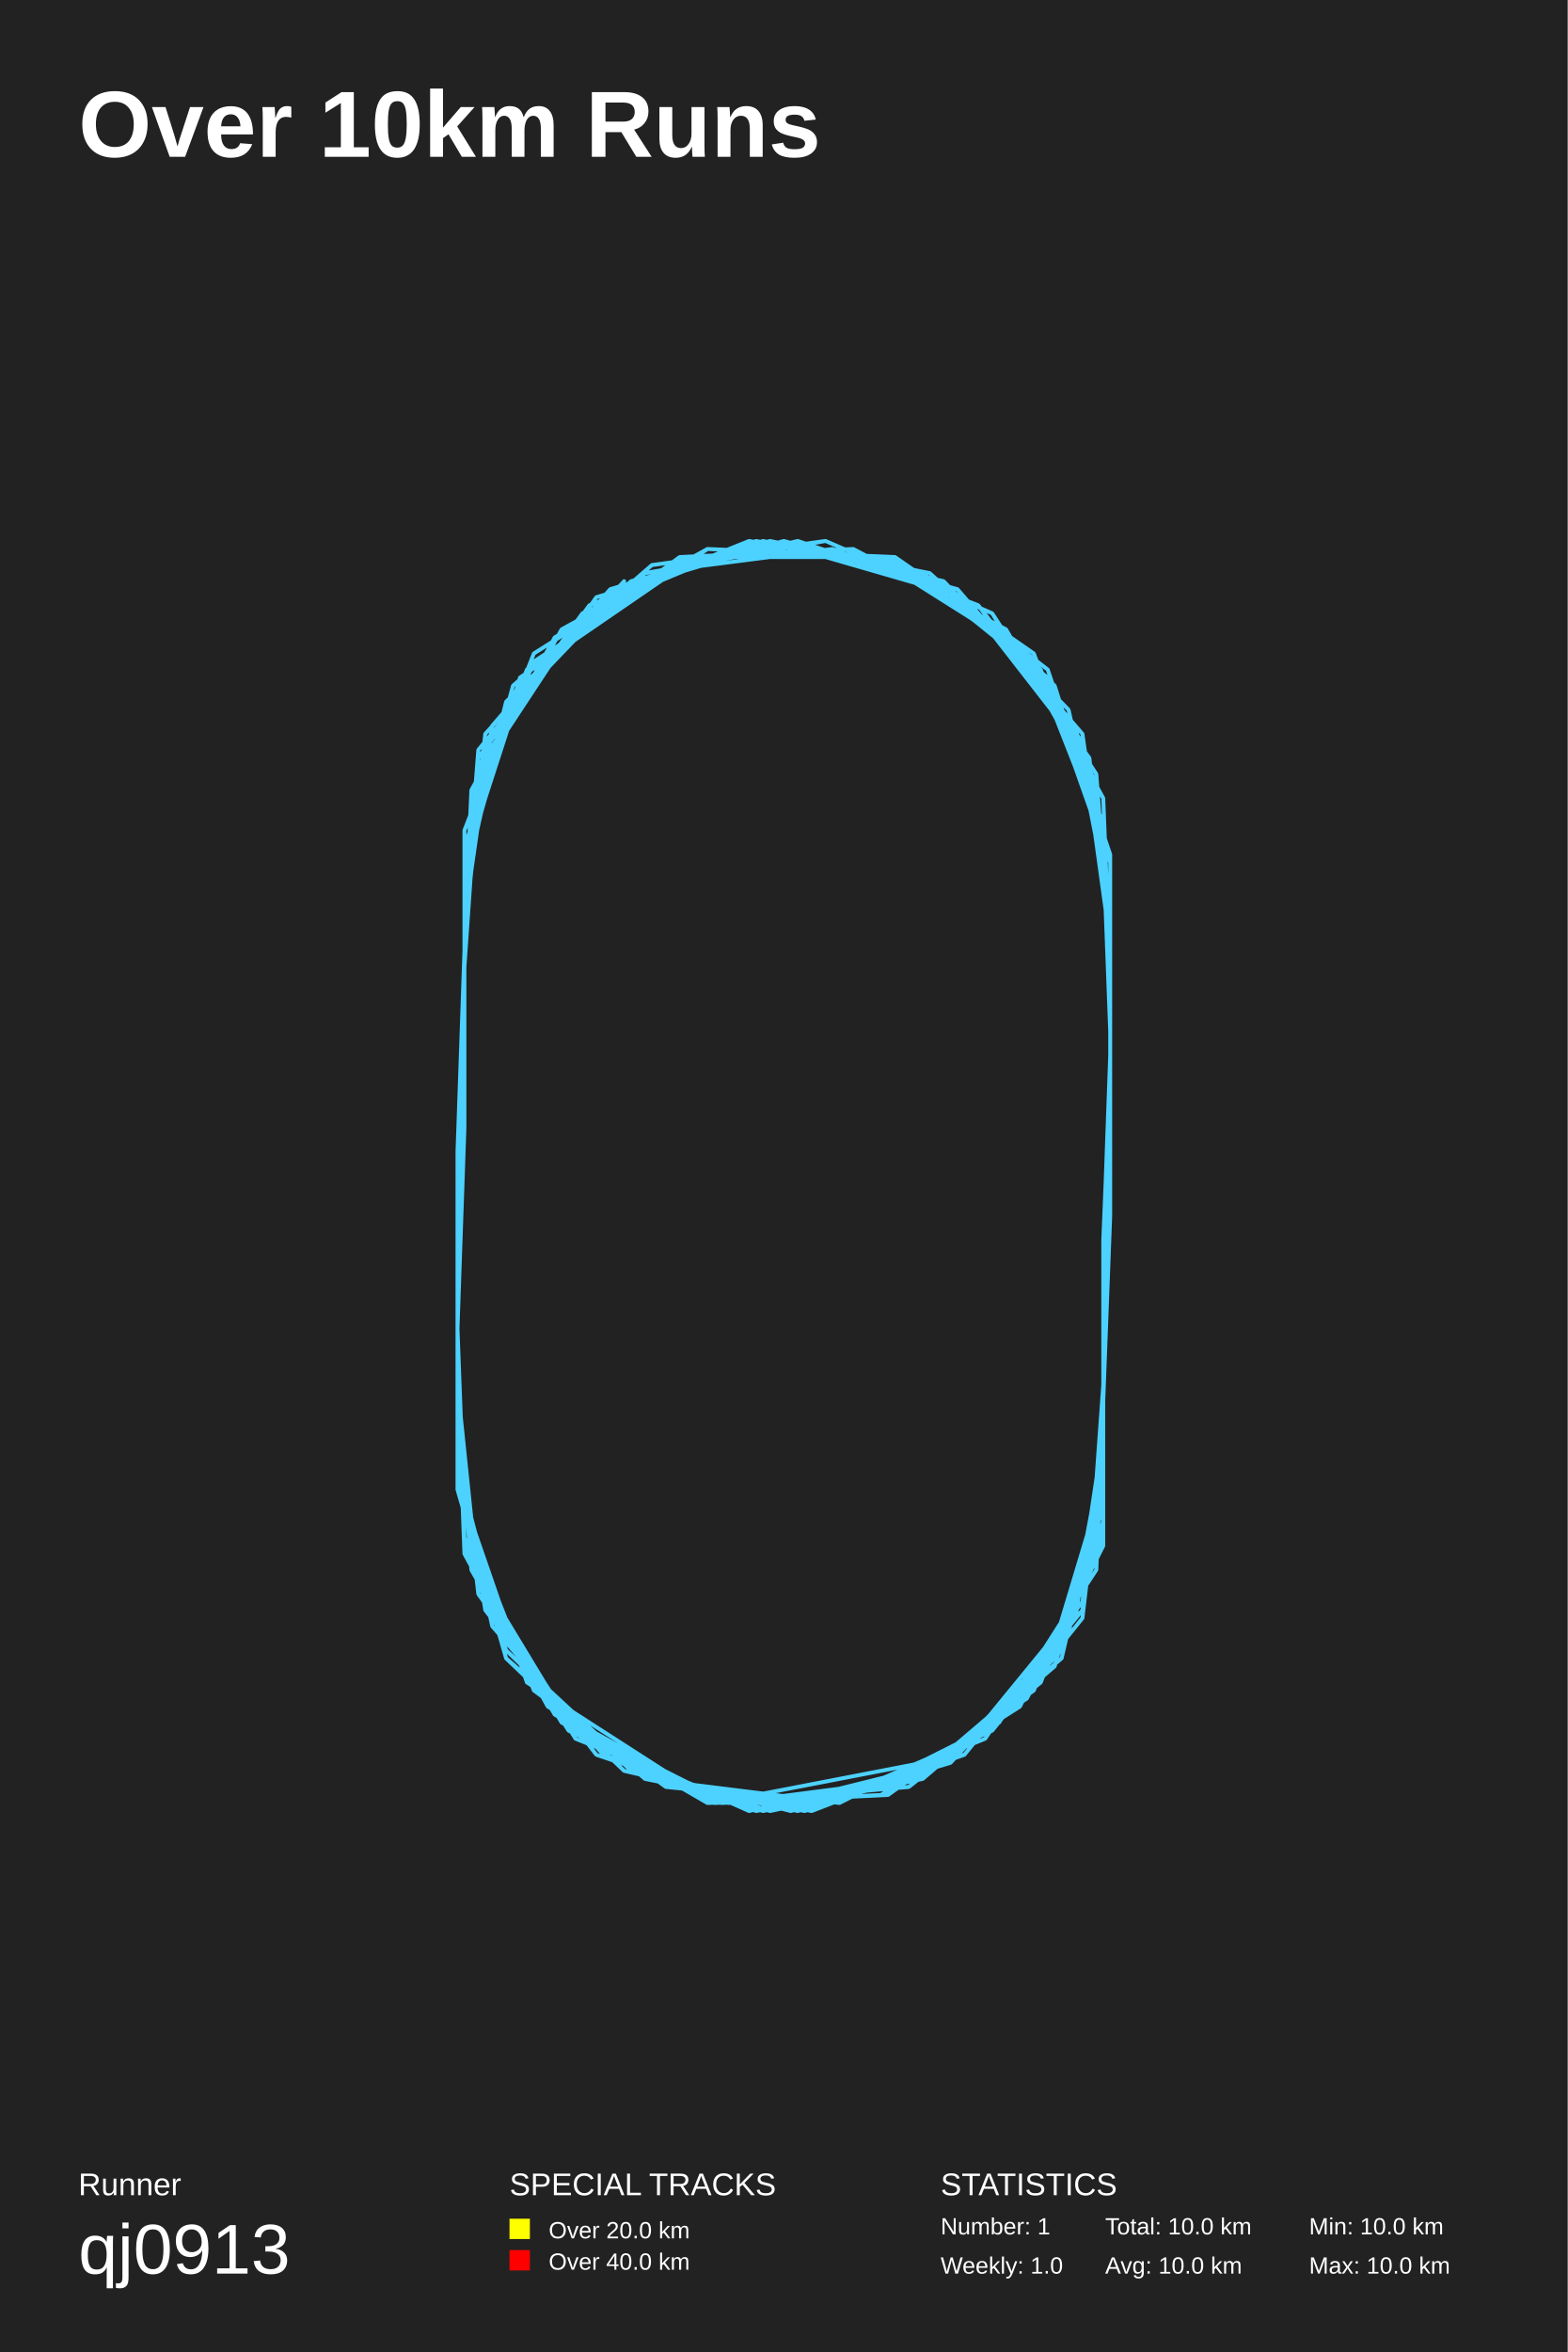
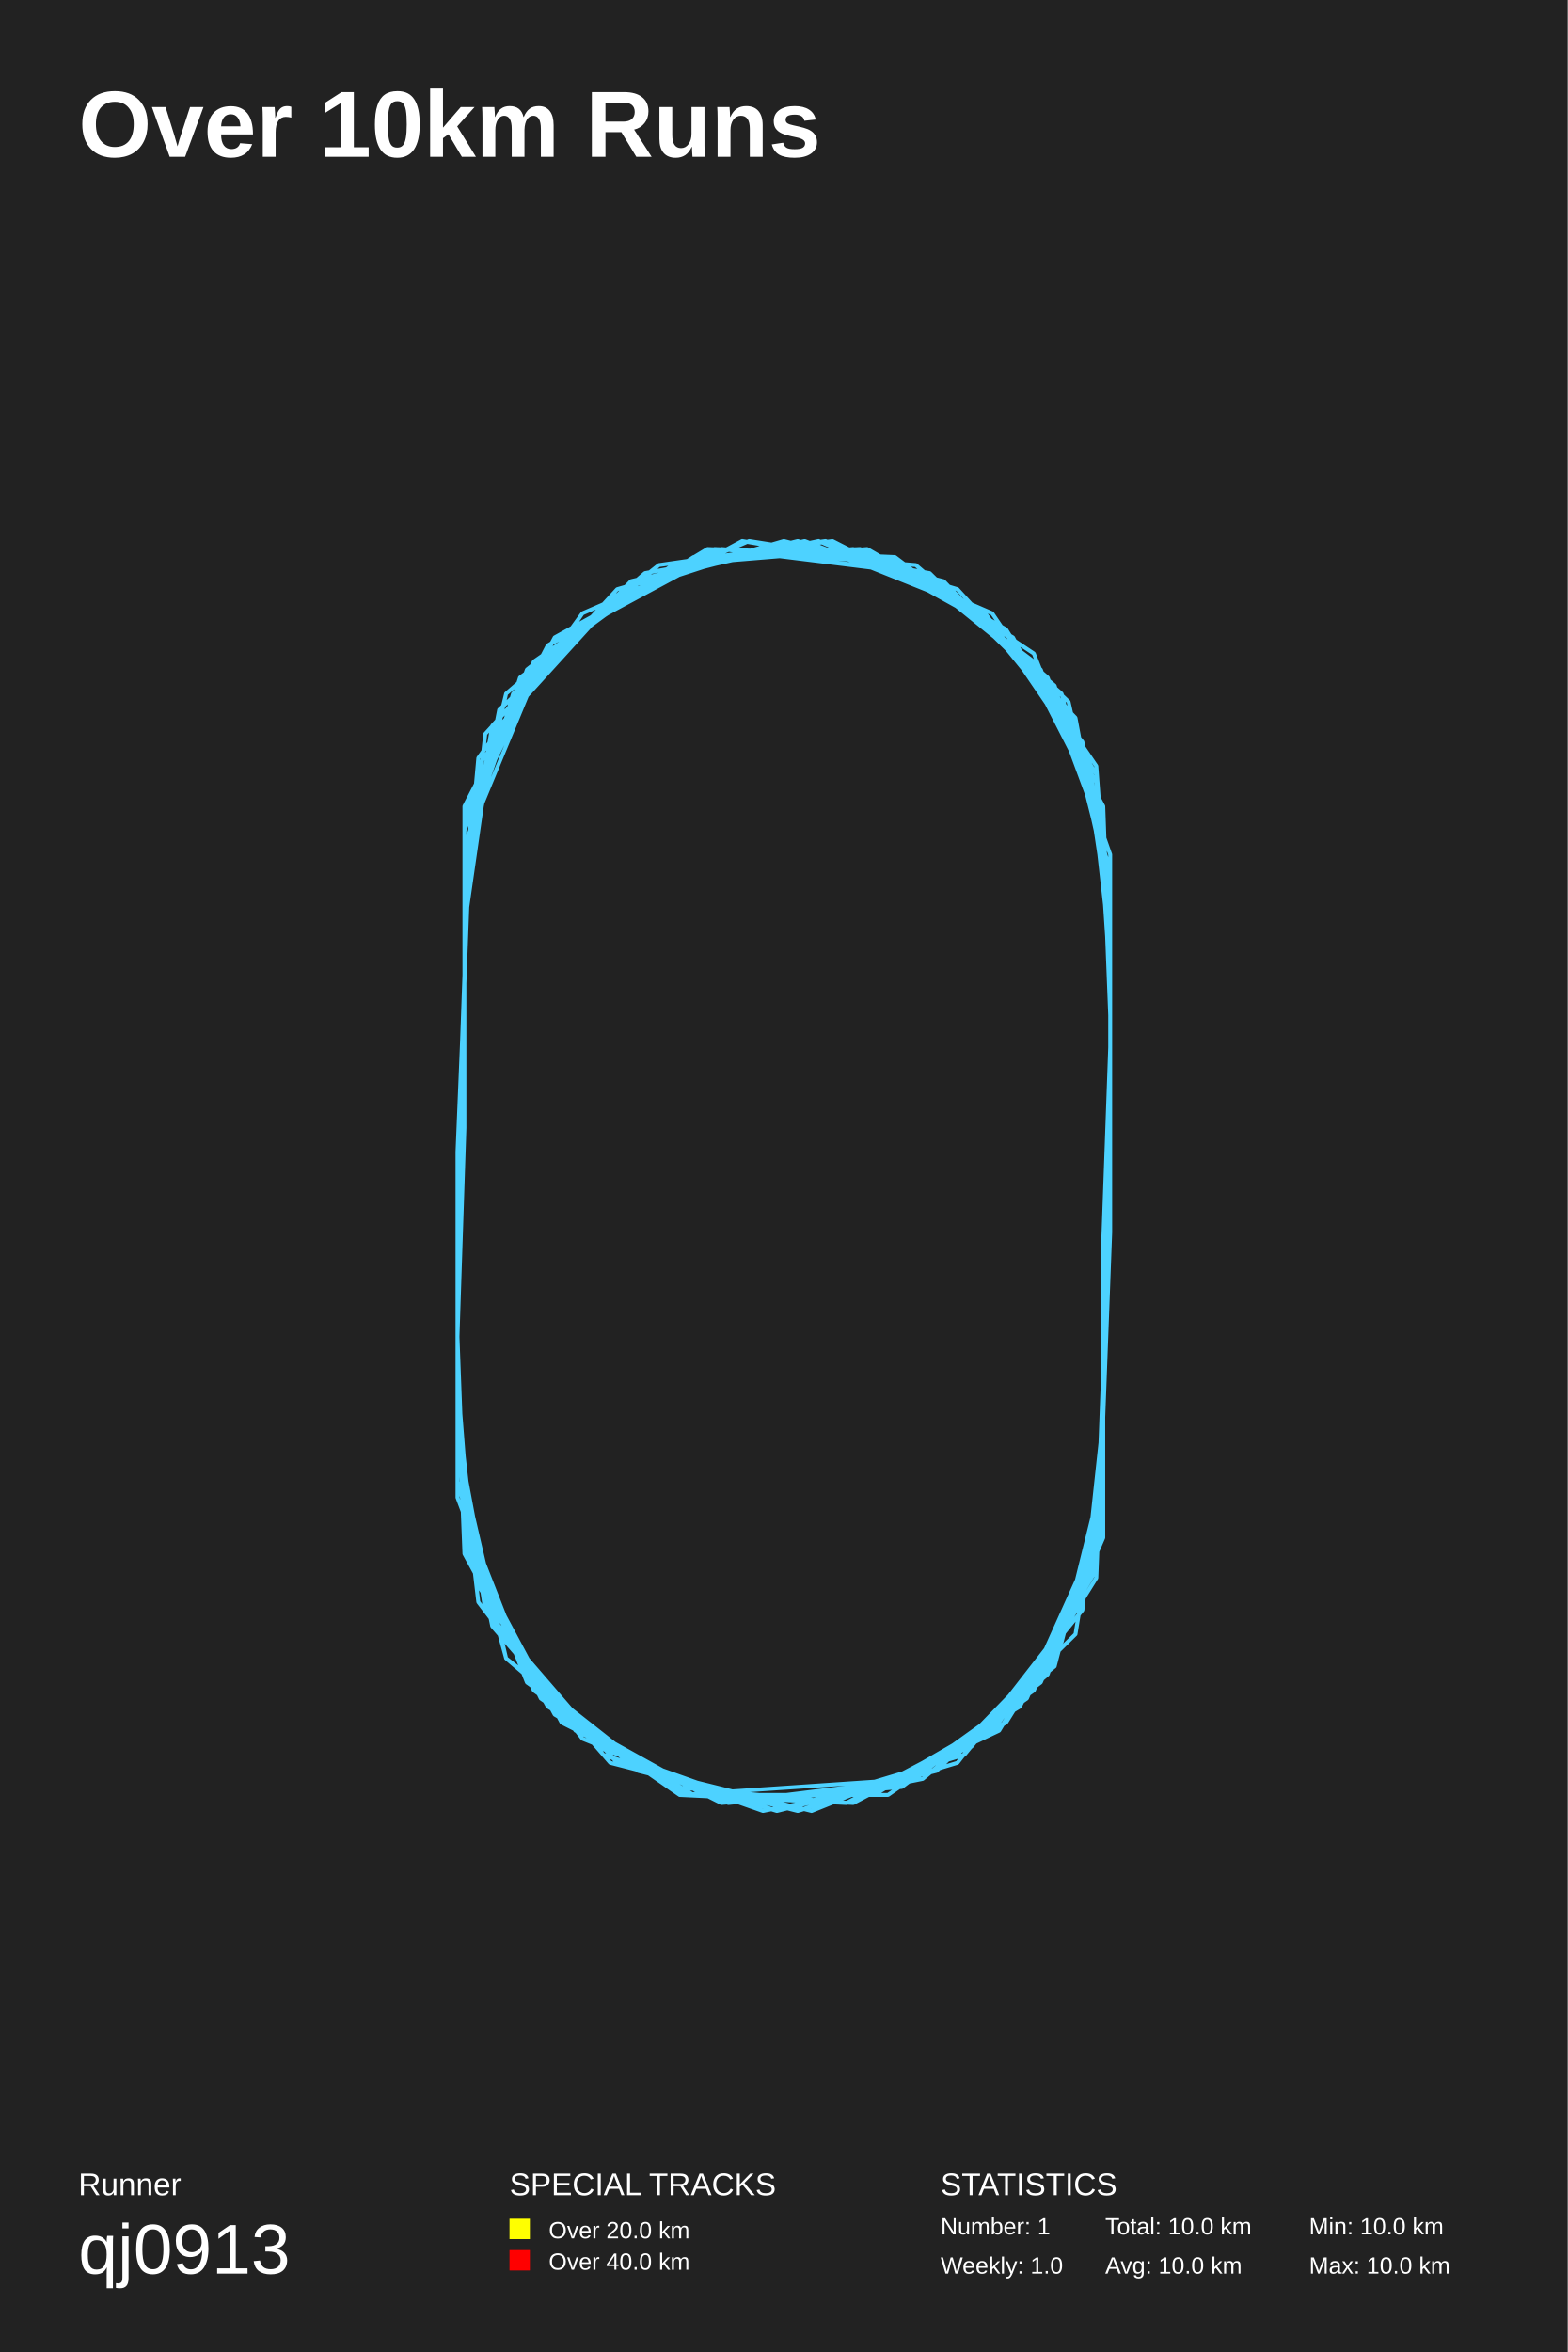
<svg xmlns="http://www.w3.org/2000/svg" baseProfile="full" height="300mm" version="1.1" viewBox="0,0,200,300" width="200mm">
  <defs />
  <rect fill="#222222" height="300" width="200" x="0" y="0" />
  <text fill="#FFFFFF" style="font-size:12px; font-family:Arial; font-weight:bold;" x="10" y="20">Over 10km Runs</text>
  <text fill="#FFFFFF" style="font-size:4px; font-family:Arial" x="10" y="280">Runner</text>
  <text fill="#FFFFFF" style="font-size:9px; font-family:Arial" x="10" y="290">qj0913</text>
  <text fill="#FFFFFF" style="font-size:4px; font-family:Arial" x="65" y="280">SPECIAL TRACKS</text>
  <rect fill="yellow" height="2.6" width="2.6" x="65" y="283" />
  <text fill="#FFFFFF" style="font-size:3px; font-family:Arial" x="70" y="285.5">Over 20.0 km</text>
  <rect fill="red" height="2.6" width="2.6" x="65" y="287" />
  <text fill="#FFFFFF" style="font-size:3px; font-family:Arial" x="70" y="289.5">Over 40.0 km</text>
  <text fill="#FFFFFF" style="font-size:4px; font-family:Arial" x="120" y="280">STATISTICS</text>
  <text fill="#FFFFFF" style="font-size:3px; font-family:Arial" x="120" y="285">Number: 1</text>
  <text fill="#FFFFFF" style="font-size:3px; font-family:Arial" x="120" y="290">Weekly: 1.0</text>
  <text fill="#FFFFFF" style="font-size:3px; font-family:Arial" x="141" y="285">Total: 10.0 km</text>
  <text fill="#FFFFFF" style="font-size:3px; font-family:Arial" x="141" y="290">Avg: 10.0 km</text>
  <text fill="#FFFFFF" style="font-size:3px; font-family:Arial" x="167" y="285">Min: 10.0 km</text>
  <text fill="#FFFFFF" style="font-size:3px; font-family:Arial" x="167" y="290">Max: 10.0 km</text>
-   <polyline fill="none" opacity="1" points="79.625,74.127 61.908,93.608 59.251,117.19 59.251,143.848 58.365,169.481 59.251,196.139 69.881,217.671 92.027,229.975 113.288,228.949 131.891,215.62 140.749,194.089 140.749,170.507 141.635,145.899 141.635,122.317 139.864,98.734 126.576,78.228 105.315,69.0 82.283,73.101 64.566,89.506 59.251,113.089 59.251,134.621 58.365,153.076 58.365,176.659 61.022,202.291 73.424,221.772 96.457,231.0 118.603,225.873 135.434,211.519 140.749,188.962 140.749,165.38 141.635,142.823 141.635,118.215 138.092,95.658 122.146,75.152 100,69.0 77.854,75.152 61.908,94.633 59.251,119.241 59.251,141.798 58.365,166.405 58.365,189.988 64.566,211.519 82.283,226.899 102.658,231.0 123.032,223.823 137.206,206.393 140.749,182.81 140.749,159.228 141.635,136.671 141.635,114.114 136.32,90.532 120.375,74.127 97.342,69.0 75.196,77.203 61.022,98.734 59.251,120.266 59.251,142.823 58.365,164.355 58.365,187.937 64.566,210.494 80.511,225.873 100.886,231.0 121.261,224.848 135.434,209.469 140.749,188.962 140.749,165.38 141.635,142.823 141.635,119.241 138.978,96.684 124.804,77.203 106.201,70.025 82.283,73.101 65.452,88.481 59.251,108.988 59.251,132.57 58.365,154.102 58.365,175.633 59.251,197.165 70.767,218.696 90.256,229.975 112.402,228.949 131.005,216.646 140.749,195.114 140.749,170.507 141.635,147.95 141.635,123.342 139.864,100.785 128.347,80.279 108.859,70.025 86.712,71.051 67.223,85.405 59.251,105.912 59.251,130.519 58.365,152.051 58.365,174.608 59.251,198.19 69.881,217.671 90.256,229.975 112.402,228.949 130.119,217.671 140.749,196.139 140.749,175.633 141.635,153.076 141.635,128.469 140.749,106.937 131.891,83.355 114.174,71.051 90.256,70.025 70.767,81.304 60.136,100.785 59.251,121.291 58.365,146.924 58.365,169.481 59.251,193.064 68.109,215.62 84.94,227.924 105.315,229.975 126.576,220.747 138.092,206.393 140.749,183.836 140.749,162.304 141.635,139.747 141.635,117.19 138.092,94.633 123.032,76.177 101.772,69.0 80.511,74.127 64.566,89.506 59.251,111.038 59.251,133.595 58.365,156.152 58.365,177.684 60.136,200.241 73.424,220.747 92.913,229.975 115.945,227.924 132.777,214.595 140.749,194.089 140.749,171.532 141.635,148.975 141.635,124.367 140.749,101.81 128.347,80.279 108.859,70.025 87.598,71.051 67.223,85.405 59.251,107.962 59.251,131.545 58.365,155.127 58.365,177.684 60.136,200.241 71.653,219.722 91.141,229.975 112.402,228.949 131.005,216.646 140.749,196.139 140.749,175.633 141.635,153.076 141.635,131.545 140.749,107.962 134.548,87.456 118.603,73.101 98.228,69.0 77.854,75.152 62.794,92.582 59.251,114.114 59.251,134.621 58.365,157.178 58.365,179.734 61.022,202.291 72.538,220.747 92.027,229.975 112.402,228.949 131.005,216.646 140.749,197.165 140.749,174.608 141.635,154.102 141.635,129.494 141.635,108.988 133.663,85.405 117.717,73.101 95.571,69.0 75.196,77.203 61.022,96.684 59.251,118.215 59.251,141.798 58.365,163.329 58.365,186.912 62.794,207.418 76.968,223.823 98.228,231.0 117.717,226.899 135.434,210.494 140.749,192.038 140.749,166.405 141.635,145.899 141.635,121.291 139.864,99.76 126.576,78.228 105.315,69.0 83.169,72.076 65.452,87.456 59.251,110.013 59.251,135.646 58.365,158.203 58.365,182.81 61.908,205.367 76.082,223.823 97.342,231.0 117.717,226.899 134.548,212.544 140.749,191.013 140.749,169.481 141.635,146.924 141.635,124.367 140.749,101.81 130.119,82.329 112.402,71.051 90.256,70.025 71.653,80.279 60.136,100.785 59.251,120.266 59.251,143.848 58.365,167.431 58.365,189.988 64.566,211.519 79.625,225.873 101.772,231.0 123.032,223.823 138.092,205.367 140.749,184.861 140.749,161.279 141.635,137.697 141.635,115.14 137.206,92.582 122.146,75.152 100,69.0 77.854,75.152 62.794,92.582 59.251,117.19 59.251,138.722 58.365,162.304 58.365,186.912 64.566,210.494 80.511,225.873 103.543,231.0 122.146,223.823 138.092,204.342 140.749,182.81 140.749,158.203 141.635,136.671 141.635,110.013 134.548,87.456 116.831,73.101 96.457,69.0 74.31,78.228 61.022,96.684 59.251,120.266 59.251,142.823 58.365,165.38 58.365,188.962 64.566,211.519 82.283,226.899 105.315,229.975 125.69,221.772 139.864,200.241 140.749,178.709 141.635,155.127 141.635,131.545 140.749,107.962 132.777,85.405 113.288,71.051 88.484,71.051 68.109,84.38 59.251,105.912 59.251,128.469 58.365,151.026 58.365,176.659 60.136,199.215 72.538,219.722 92.913,229.975 116.831,226.899 133.663,212.544 140.749,188.962 140.749,168.456 141.635,142.823 141.635,120.266 138.092,94.633 124.804,77.203 101.772,69.0 80.511,74.127 62.794,92.582 59.251,114.114 59.251,138.722 58.365,162.304 58.365,186.912 64.566,210.494 82.283,226.899 103.543,231.0 126.576,220.747 138.978,201.266 140.749,176.659 141.635,155.127 141.635,128.469 140.749,106.937 131.891,84.38 113.288,71.051 87.598,71.051 68.109,83.355 59.251,105.912 59.251,128.469 58.365,153.076 58.365,175.633 60.136,200.241 70.767,218.696 92.027,229.975 115.945,227.924 132.777,214.595 140.749,191.013 140.749,165.38 141.635,140.772 141.635,116.165 137.206,93.608 123.032,76.177 98.228,69.0 76.968,76.177 61.022,95.658 59.251,118.215 59.251,142.823 58.365,165.38 58.365,187.937 64.566,211.519 82.283,226.899 107.087,229.975 127.462,219.722 138.978,201.266 140.749,176.659 141.635,153.076 141.635,129.494 140.749,104.886 131.005,83.355 111.516,71.051 87.598,71.051 67.223,85.405 59.251,110.013 59.251,133.595 58.365,157.178 58.365,179.734 61.022,203.317 74.31,221.772 96.457,231.0 117.717,226.899 134.548,211.519 140.749,188.962 140.749,165.38 141.635,141.798 141.635,118.215 138.092,93.608 122.146,75.152 100,69.0 76.082,76.177 61.022,97.709 59.251,123.342 58.365,147.95 58.365,174.608 60.136,200.241 72.538,220.747 95.571,231.0 120.375,224.848 136.32,208.443 140.749,184.861 140.749,159.228 141.635,134.621 141.635,110.013 133.663,86.431 114.174,71.051 90.256,70.025 66.337,86.431 59.251,111.038 59.251,138.722 58.365,164.355 58.365,188.962 67.223,214.595 91.141,229.975 123.032,223.823" stroke="#4DD2FF" stroke-dasharray="none" stroke-linecap="round" stroke-linejoin="round" stroke-width="0.5" />
+   <polyline fill="none" opacity="1" points="63.68,90.532 59.251,113.089 59.251,139.747 58.365,164.355 58.365,191.013 67.223,214.595 87.598,228.949 108.859,229.975 130.119,217.671 139.864,198.19 140.749,174.608 141.635,150 141.635,127.443 140.749,102.836 129.233,81.304 108.859,70.025 85.826,72.076 66.337,86.431 59.251,108.988 59.251,132.57 58.365,148.975 58.365,173.583 59.251,197.165 70.767,218.696 92.027,229.975 115.06,227.924 132.777,214.595 140.749,193.064 140.749,169.481 141.635,146.924 141.635,122.317 139.864,98.734 125.69,78.228 104.429,69.0 81.397,74.127 63.68,90.532 59.251,114.114 59.251,137.697 58.365,161.279 58.365,185.886 62.794,207.418 78.739,224.848 99.114,231.0 119.489,225.873 135.434,209.469 140.749,187.937 140.749,164.355 141.635,140.772 141.635,118.215 138.092,94.633 123.918,77.203 102.658,69.0 78.739,75.152 61.908,93.608 59.251,117.19 59.251,138.722 58.365,161.279 58.365,183.836 62.794,207.418 76.968,223.823 97.342,231.0 117.717,226.899 133.663,213.57 140.749,192.038 140.749,169.481 141.635,145.899 141.635,123.342 139.864,99.76 128.347,80.279 110.63,70.025 85.826,72.076 68.109,84.38 59.251,104.886 59.251,128.469 58.365,150 58.365,171.532 59.251,193.064 68.109,215.62 86.712,228.949 107.973,229.975 128.347,219.722 139.864,199.215 140.749,175.633 141.635,151.026 141.635,128.469 140.749,105.912 131.891,83.355 113.288,71.051 90.256,70.025 69.881,82.329 59.251,102.836 59.251,126.418 58.365,147.95 58.365,170.507 59.251,194.089 67.223,214.595 85.826,227.924 107.973,229.975 127.462,220.747 139.864,200.241 140.749,179.734 141.635,157.178 141.635,133.595 141.635,111.038 134.548,87.456 117.717,73.101 95.571,69.0 74.31,78.228 61.022,97.709 59.251,118.215 59.251,143.848 58.365,165.38 58.365,188.962 64.566,211.519 81.397,225.873 101.772,231.0 122.146,223.823 135.434,209.469 140.749,188.962 140.749,165.38 141.635,142.823 141.635,121.291 139.864,97.709 126.576,78.228 105.315,69.0 84.055,72.076 67.223,85.405 59.251,107.962 59.251,129.494 58.365,152.051 58.365,173.583 59.251,196.139 70.767,218.696 88.484,228.949 111.516,228.949 130.119,217.671 139.864,198.19 140.749,175.633 141.635,153.076 141.635,128.469 140.749,104.886 131.891,84.38 114.174,71.051 91.141,70.025 70.767,81.304 59.251,103.861 59.251,127.443 58.365,150 58.365,174.608 59.251,196.139 68.995,216.646 86.712,228.949 107.973,229.975 127.462,219.722 139.864,200.241 140.749,179.734 141.635,157.178 141.635,134.621 141.635,112.064 136.32,90.532 122.146,75.152 101.772,69.0 81.397,74.127 64.566,88.481 59.251,110.013 59.251,130.519 58.365,153.076 58.365,175.633 59.251,198.19 69.881,217.671 88.484,228.949 108.859,229.975 128.347,219.722 139.864,201.266 140.749,178.709 141.635,157.178 141.635,133.595 141.635,113.089 136.32,89.506 121.261,75.152 100,69.0 78.739,75.152 62.794,92.582 59.251,114.114 59.251,136.671 58.365,159.228 58.365,181.785 61.022,204.342 74.31,221.772 94.685,229.975 114.174,227.924 132.777,214.595 140.749,196.139 140.749,170.507 141.635,150 141.635,126.418 140.749,103.861 129.233,81.304 109.744,70.025 88.484,71.051 68.109,84.38 59.251,105.912 59.251,130.519 58.365,154.102 58.365,178.709 61.022,202.291 73.424,220.747 92.913,229.975 114.174,227.924 131.891,215.62 140.749,195.114 140.749,173.583 141.635,151.026 141.635,129.494 140.749,106.937 132.777,85.405 115.06,72.076 95.571,69.0 74.31,78.228 61.022,96.684 59.251,116.165 59.251,139.747 58.365,163.329 58.365,185.886 62.794,207.418 76.082,222.798 99.114,231.0 119.489,225.873 135.434,209.469 140.749,188.962 140.749,165.38 141.635,141.798 141.635,119.241 138.978,96.684 125.69,78.228 105.315,69.0 82.283,73.101 64.566,88.481 59.251,112.064 59.251,135.646 58.365,159.228 58.365,182.81 61.908,205.367 76.968,223.823 99.114,231.0 119.489,225.873 137.206,208.443 140.749,186.912 140.749,163.329 141.635,140.772 141.635,115.14 137.206,91.557 120.375,74.127 100,69.0 77.854,76.177 62.794,92.582 59.251,116.165 59.251,138.722 58.365,162.304 58.365,183.836 62.794,207.418 77.854,224.848 101.772,231.0 122.146,224.848 138.092,204.342 140.749,182.81 140.749,159.228 141.635,136.671 141.635,113.089 135.434,88.481 117.717,73.101 92.913,70.025 70.767,81.304 60.136,101.81 59.251,125.393 58.365,146.924 58.365,171.532 59.251,195.114 68.995,216.646 87.598,228.949 113.288,228.949 131.005,216.646 140.749,194.089 140.749,172.557 141.635,146.924 141.635,125.393 139.864,98.734 128.347,80.279 106.201,69.0 84.055,72.076 65.452,88.481 59.251,110.013 59.251,134.621 58.365,157.178 58.365,182.81 62.794,206.393 78.739,224.848 99.114,231.0 123.032,223.823 138.092,205.367 140.749,180.76 140.749,158.203 141.635,133.595 141.635,111.038 134.548,87.456 116.831,73.101 92.027,70.025 70.767,81.304 59.251,102.836 59.251,124.367 58.365,148.975 58.365,171.532 59.251,196.139 68.109,215.62 87.598,228.949 111.516,228.949 130.119,217.671 140.749,194.089 140.749,170.507 141.635,145.899 141.635,121.291 138.978,97.709 125.69,78.228 102.658,69.0 80.511,74.127 63.68,91.557 59.251,114.114 59.251,137.697 58.365,161.279 58.365,183.836 62.794,207.418 78.739,224.848 103.543,231.0 123.918,222.798 138.092,205.367 140.749,180.76 141.635,157.178 141.635,133.595 141.635,108.988 133.663,86.431 116.831,72.076 92.027,70.025 70.767,81.304 59.251,104.886 59.251,129.494 58.365,152.051 58.365,175.633 60.136,198.19 71.653,219.722 92.027,229.975 114.174,227.924 131.891,215.62 140.749,194.089 140.749,170.507 141.635,145.899 141.635,122.317 139.864,98.734 125.69,78.228 104.429,69.0 80.511,74.127 62.794,93.608 59.251,118.215 59.251,143.848 58.365,170.507 59.251,196.139 69.881,217.671 92.027,229.975 116.831,226.899 134.548,212.544 140.749,188.962 140.749,164.355 141.635,138.722 141.635,114.114 136.32,90.532 118.603,73.101 94.685,69.0 69.881,82.329 59.251,107.962 59.251,132.57 58.365,160.253 58.365,184.861 64.566,211.519 86.712,228.949 116.831,226.899" stroke="#4DD2FF" stroke-dasharray="none" stroke-linecap="round" stroke-linejoin="round" stroke-width="0.5" />
</svg>
